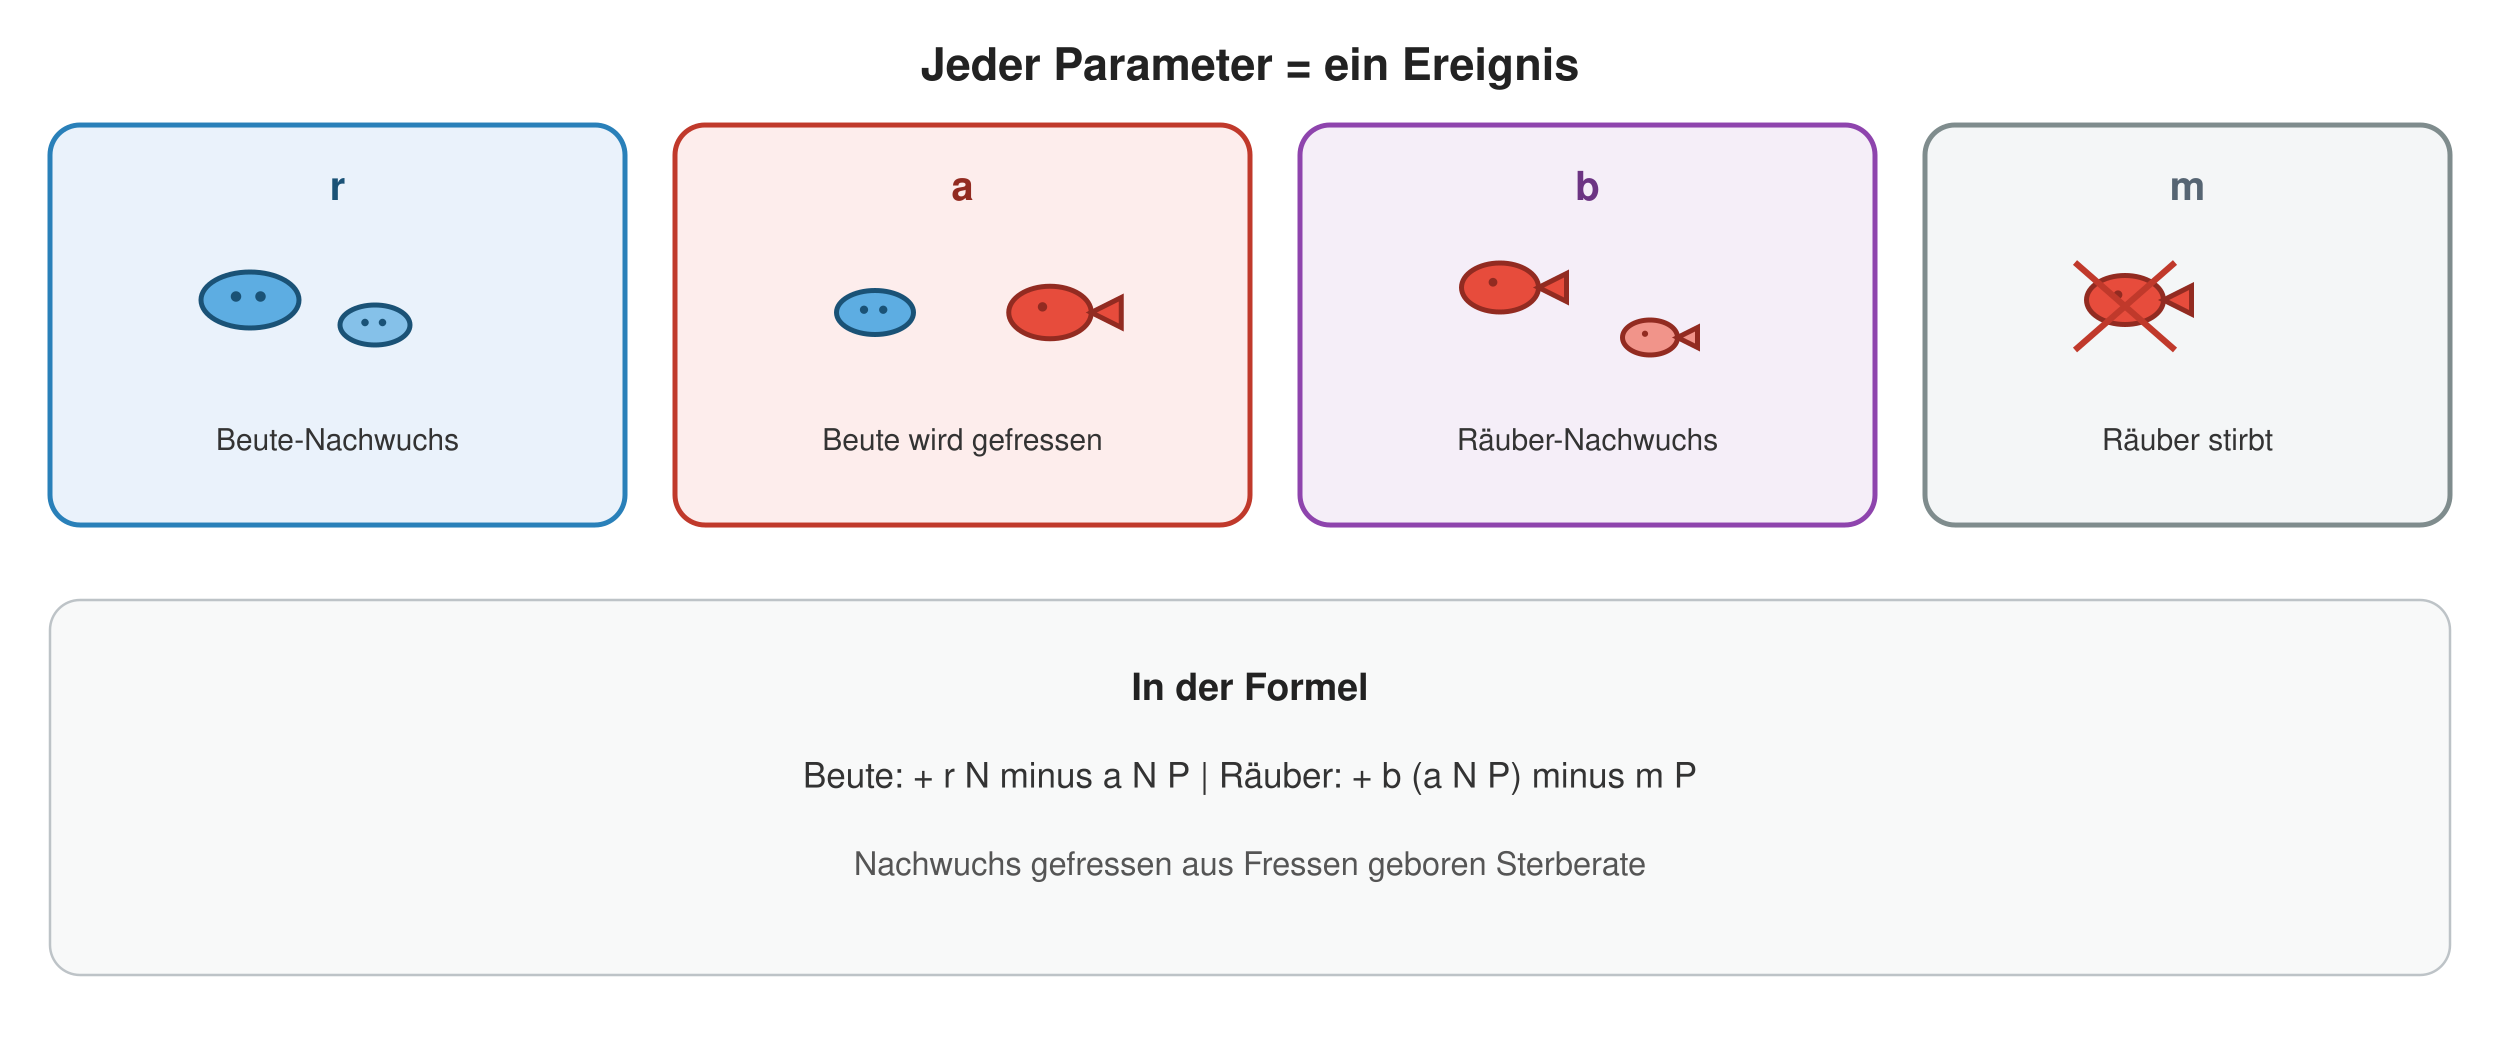
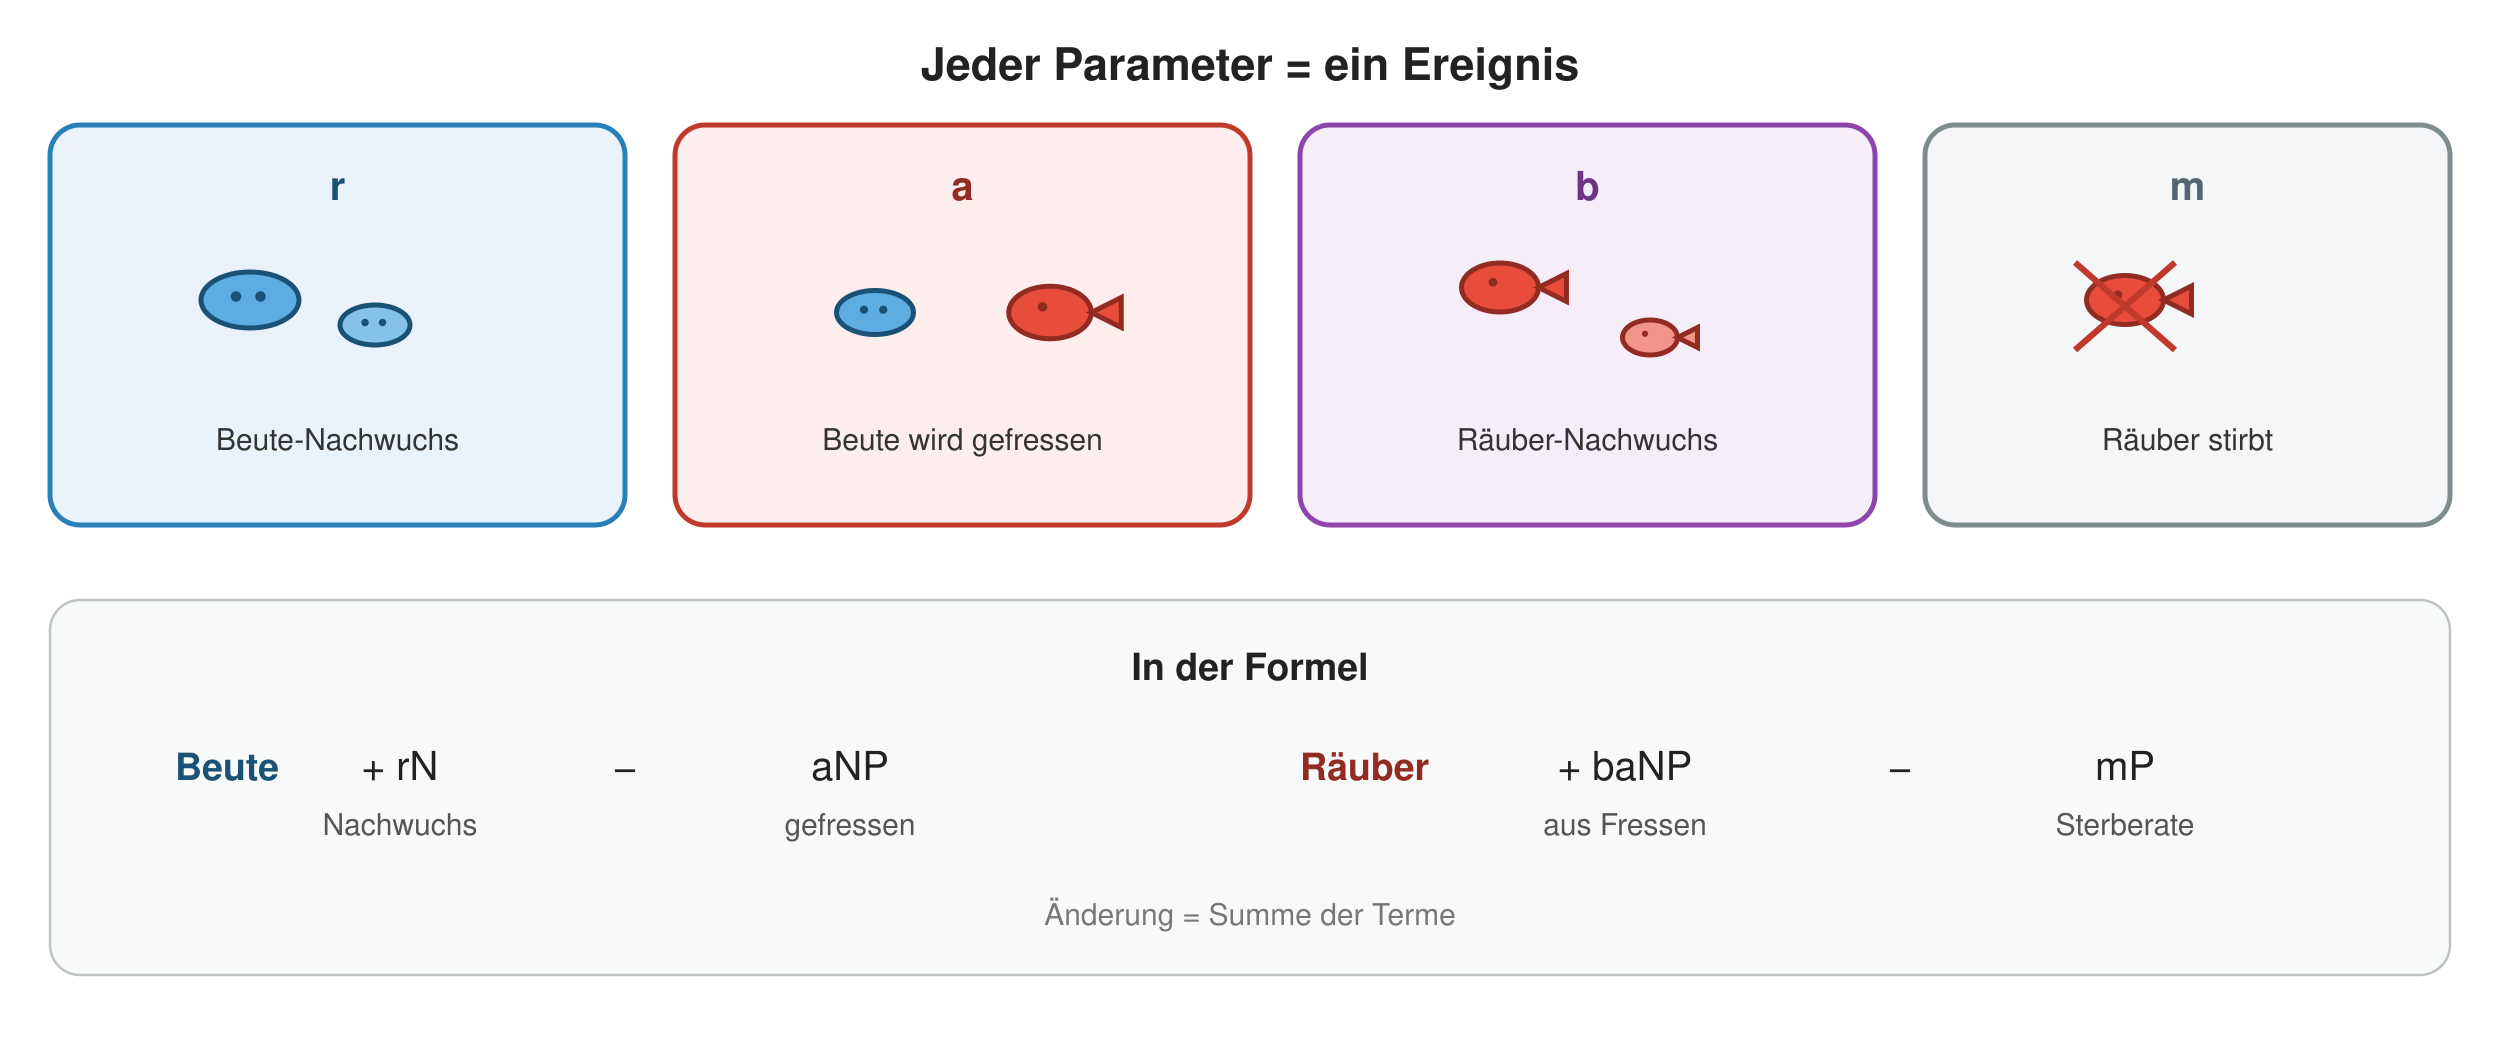
<svg xmlns="http://www.w3.org/2000/svg" width="1000" height="420" viewBox="0 0 1000 420">
  <rect width="1000" height="420" fill="white" />
  <text x="500" y="32" text-anchor="middle" font-family="Helvetica, Arial, sans-serif" font-size="18" font-weight="bold" fill="#222">Jeder Parameter = ein Ereignis</text>
  <rect x="20" y="50" width="230" height="160" rx="12" fill="#eaf2fb" stroke="#2980b9" stroke-width="2" />
  <text x="135" y="80" text-anchor="middle" font-family="Helvetica, Arial, sans-serif" font-size="16" font-weight="bold" fill="#1a5276">r</text>
  <ellipse cx="100" cy="120" rx="19.6" ry="11.2" fill="#5dade2" stroke="#1a5276" stroke-width="2" />
  <circle cx="94.4" cy="118.6" r="2.1" fill="#1a5276" />
  <circle cx="104.2" cy="118.6" r="2.1" fill="#1a5276" />
  <ellipse cx="150" cy="130" rx="14.0" ry="8.0" fill="#85c1e9" stroke="#1a5276" stroke-width="2" />
  <circle cx="146.0" cy="129.0" r="1.5" fill="#1a5276" />
  <circle cx="153.0" cy="129.0" r="1.5" fill="#1a5276" />
  <text x="135" y="180" text-anchor="middle" font-family="Helvetica, Arial, sans-serif" font-size="12" fill="#333">Beute-Nachwuchs</text>
  <rect x="270" y="50" width="230" height="160" rx="12" fill="#fdedec" stroke="#c0392b" stroke-width="2" />
  <text x="385" y="80" text-anchor="middle" font-family="Helvetica, Arial, sans-serif" font-size="16" font-weight="bold" fill="#922b21">a</text>
  <ellipse cx="350" cy="125" rx="15.4" ry="8.8" fill="#5dade2" stroke="#1a5276" stroke-width="2" />
  <circle cx="345.6" cy="123.9" r="1.65" fill="#1a5276" />
  <circle cx="353.3" cy="123.9" r="1.65" fill="#1a5276" />
  <ellipse cx="420" cy="125" rx="16.5" ry="10.5" fill="#e74c3c" stroke="#922b21" stroke-width="2" />
  <polygon points="436.5,125 448.5,119.0 448.5,131.0" fill="#e74c3c" stroke="#922b21" stroke-width="2" />
  <circle cx="417.0" cy="122.75" r="1.875" fill="#922b21" />
  <text x="385" y="180" text-anchor="middle" font-family="Helvetica, Arial, sans-serif" font-size="12" fill="#333">Beute wird gefressen</text>
  <rect x="520" y="50" width="230" height="160" rx="12" fill="#f5eef8" stroke="#8e44ad" stroke-width="2" />
  <text x="635" y="80" text-anchor="middle" font-family="Helvetica, Arial, sans-serif" font-size="16" font-weight="bold" fill="#6c3483">b</text>
  <ellipse cx="600" cy="115" rx="15.4" ry="9.8" fill="#e74c3c" stroke="#922b21" stroke-width="2" />
  <polygon points="615.4,115 626.6,109.4 626.6,120.6" fill="#e74c3c" stroke="#922b21" stroke-width="2" />
  <circle cx="597.2" cy="112.9" r="1.75" fill="#922b21" />
  <ellipse cx="660" cy="135" rx="11.0" ry="7.0" fill="#f1948a" stroke="#922b21" stroke-width="2" />
  <polygon points="671.0,135 679.0,131.0 679.0,139.0" fill="#f1948a" stroke="#922b21" stroke-width="2" />
  <circle cx="658.0" cy="133.5" r="1.25" fill="#922b21" />
  <text x="635" y="180" text-anchor="middle" font-family="Helvetica, Arial, sans-serif" font-size="12" fill="#333">Räuber-Nachwuchs</text>
  <rect x="770" y="50" width="210" height="160" rx="12" fill="#f4f6f7" stroke="#7f8c8d" stroke-width="2" />
  <text x="875" y="80" text-anchor="middle" font-family="Helvetica, Arial, sans-serif" font-size="16" font-weight="bold" fill="#566573">m</text>
  <ellipse cx="850" cy="120" rx="15.4" ry="9.8" fill="#e74c3c" stroke="#922b21" stroke-width="2" />
  <polygon points="865.4,120 876.6,114.4 876.6,125.6" fill="#e74c3c" stroke="#922b21" stroke-width="2" />
  <circle cx="847.2" cy="117.9" r="1.75" fill="#922b21" />
  <line x1="830" y1="105" x2="870" y2="140" stroke="#c0392b" stroke-width="2.5" />
  <line x1="870" y1="105" x2="830" y2="140" stroke="#c0392b" stroke-width="2.5" />
  <text x="875" y="180" text-anchor="middle" font-family="Helvetica, Arial, sans-serif" font-size="12" fill="#333">Räuber stirbt</text>
  <rect x="20" y="240" width="960" height="150" rx="12" fill="#f8f9f9" stroke="#bdc3c7" />
-   <text x="500" y="280" text-anchor="middle" font-family="Helvetica, Arial, sans-serif" font-size="15" font-weight="bold" fill="#222">In der Formel</text>
-   <text x="500" y="315" text-anchor="middle" font-family="Helvetica, Arial, sans-serif" font-size="14" fill="#333">Beute:  + r N   minus   a N P     |     Räuber:  + b (a N P)   minus   m P</text>
-   <text x="500" y="350" text-anchor="middle" font-family="Helvetica, Arial, sans-serif" font-size="13" fill="#555">Nachwuchs    gefressen              aus Fressen geboren         Sterberate</text>
+   <text x="500" y="272" text-anchor="middle" font-family="Helvetica, Arial, sans-serif" font-size="15" font-weight="bold" fill="#222">In der Formel</text>
+   <text x="70" y="312" text-anchor="start" font-family="Helvetica, Arial, sans-serif" font-size="15" font-weight="bold" fill="#1a5276">Beute</text>
+   <text x="160" y="312" text-anchor="middle" font-family="Helvetica, Arial, sans-serif" font-size="16" fill="#222">+ rN</text>
+   <text x="160" y="334" text-anchor="middle" font-family="Helvetica, Arial, sans-serif" font-size="12" fill="#555">Nachwuchs</text>
+   <text x="250" y="312" text-anchor="middle" font-family="Helvetica, Arial, sans-serif" font-size="16" fill="#222">−</text>
+   <text x="340" y="312" text-anchor="middle" font-family="Helvetica, Arial, sans-serif" font-size="16" fill="#222">aNP</text>
+   <text x="340" y="334" text-anchor="middle" font-family="Helvetica, Arial, sans-serif" font-size="12" fill="#555">gefressen</text>
+   <text x="520" y="312" text-anchor="start" font-family="Helvetica, Arial, sans-serif" font-size="15" font-weight="bold" fill="#922b21">Räuber</text>
+   <text x="650" y="312" text-anchor="middle" font-family="Helvetica, Arial, sans-serif" font-size="16" fill="#222">+ baNP</text>
+   <text x="650" y="334" text-anchor="middle" font-family="Helvetica, Arial, sans-serif" font-size="12" fill="#555">aus Fressen</text>
+   <text x="760" y="312" text-anchor="middle" font-family="Helvetica, Arial, sans-serif" font-size="16" fill="#222">−</text>
+   <text x="850" y="312" text-anchor="middle" font-family="Helvetica, Arial, sans-serif" font-size="16" fill="#222">mP</text>
+   <text x="850" y="334" text-anchor="middle" font-family="Helvetica, Arial, sans-serif" font-size="12" fill="#555">Sterberate</text>
+   <text x="500" y="370" text-anchor="middle" font-family="Helvetica, Arial, sans-serif" font-size="12" fill="#777">Änderung = Summe der Terme</text>
</svg>
